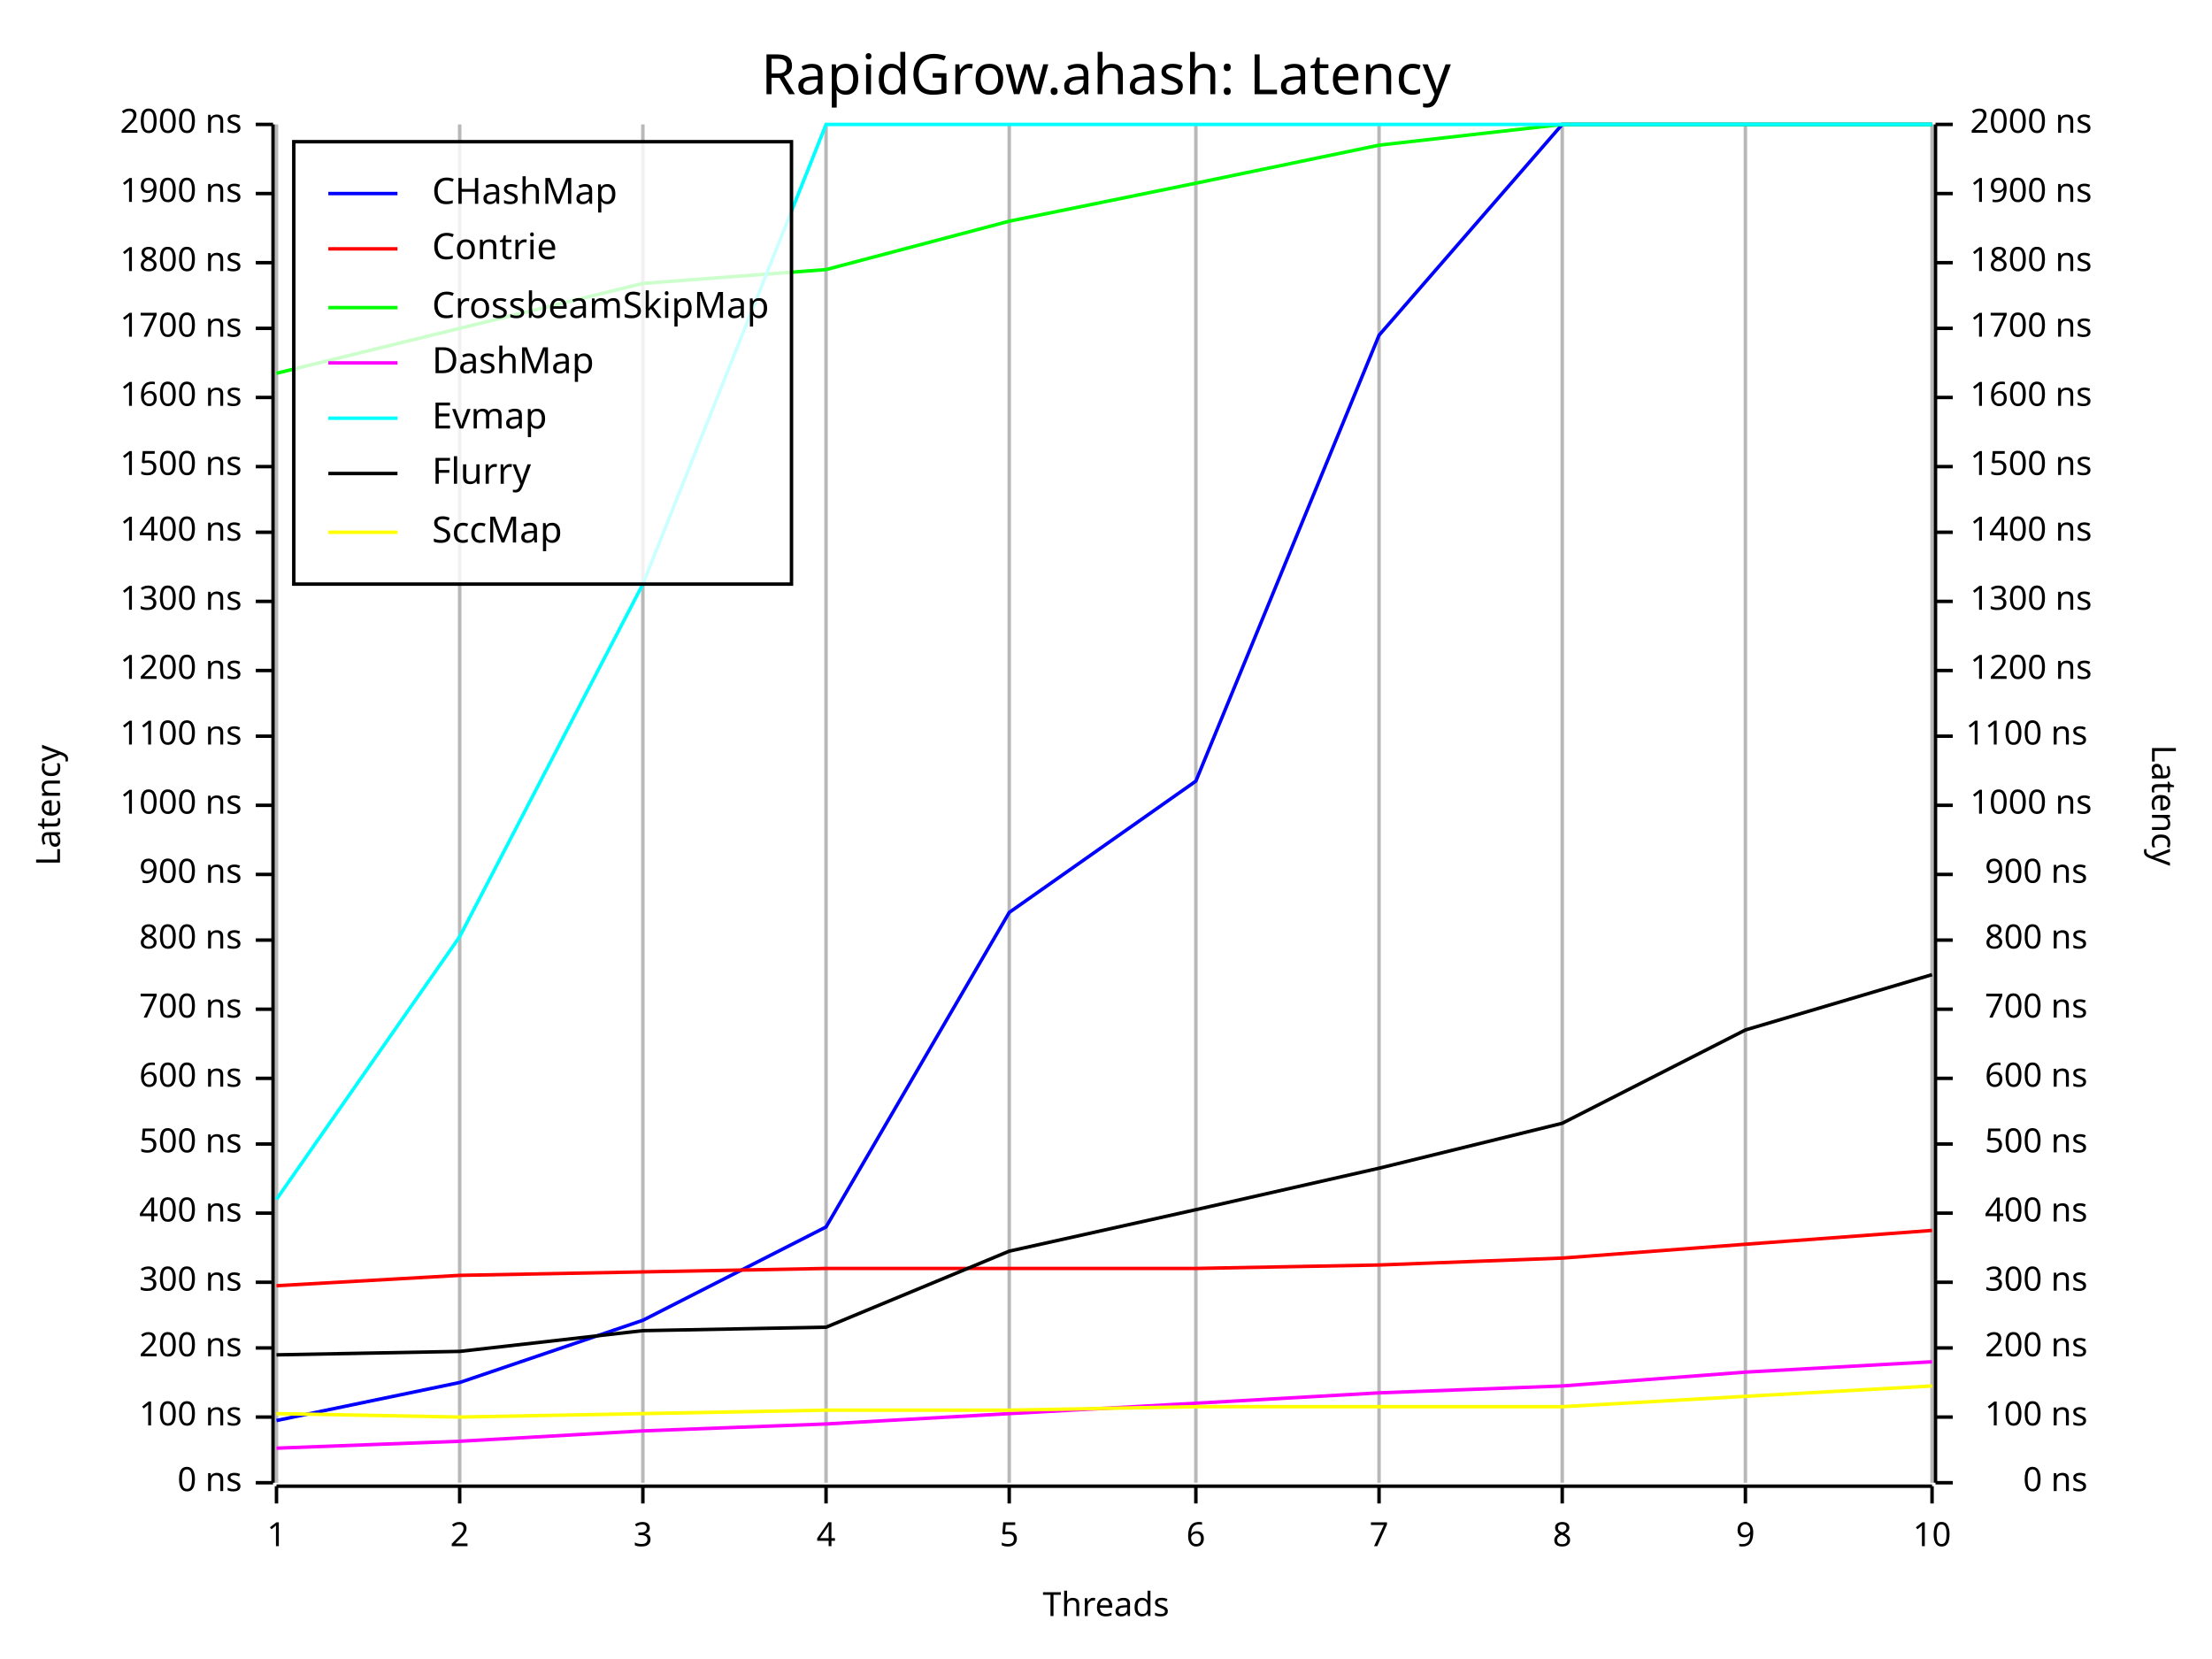
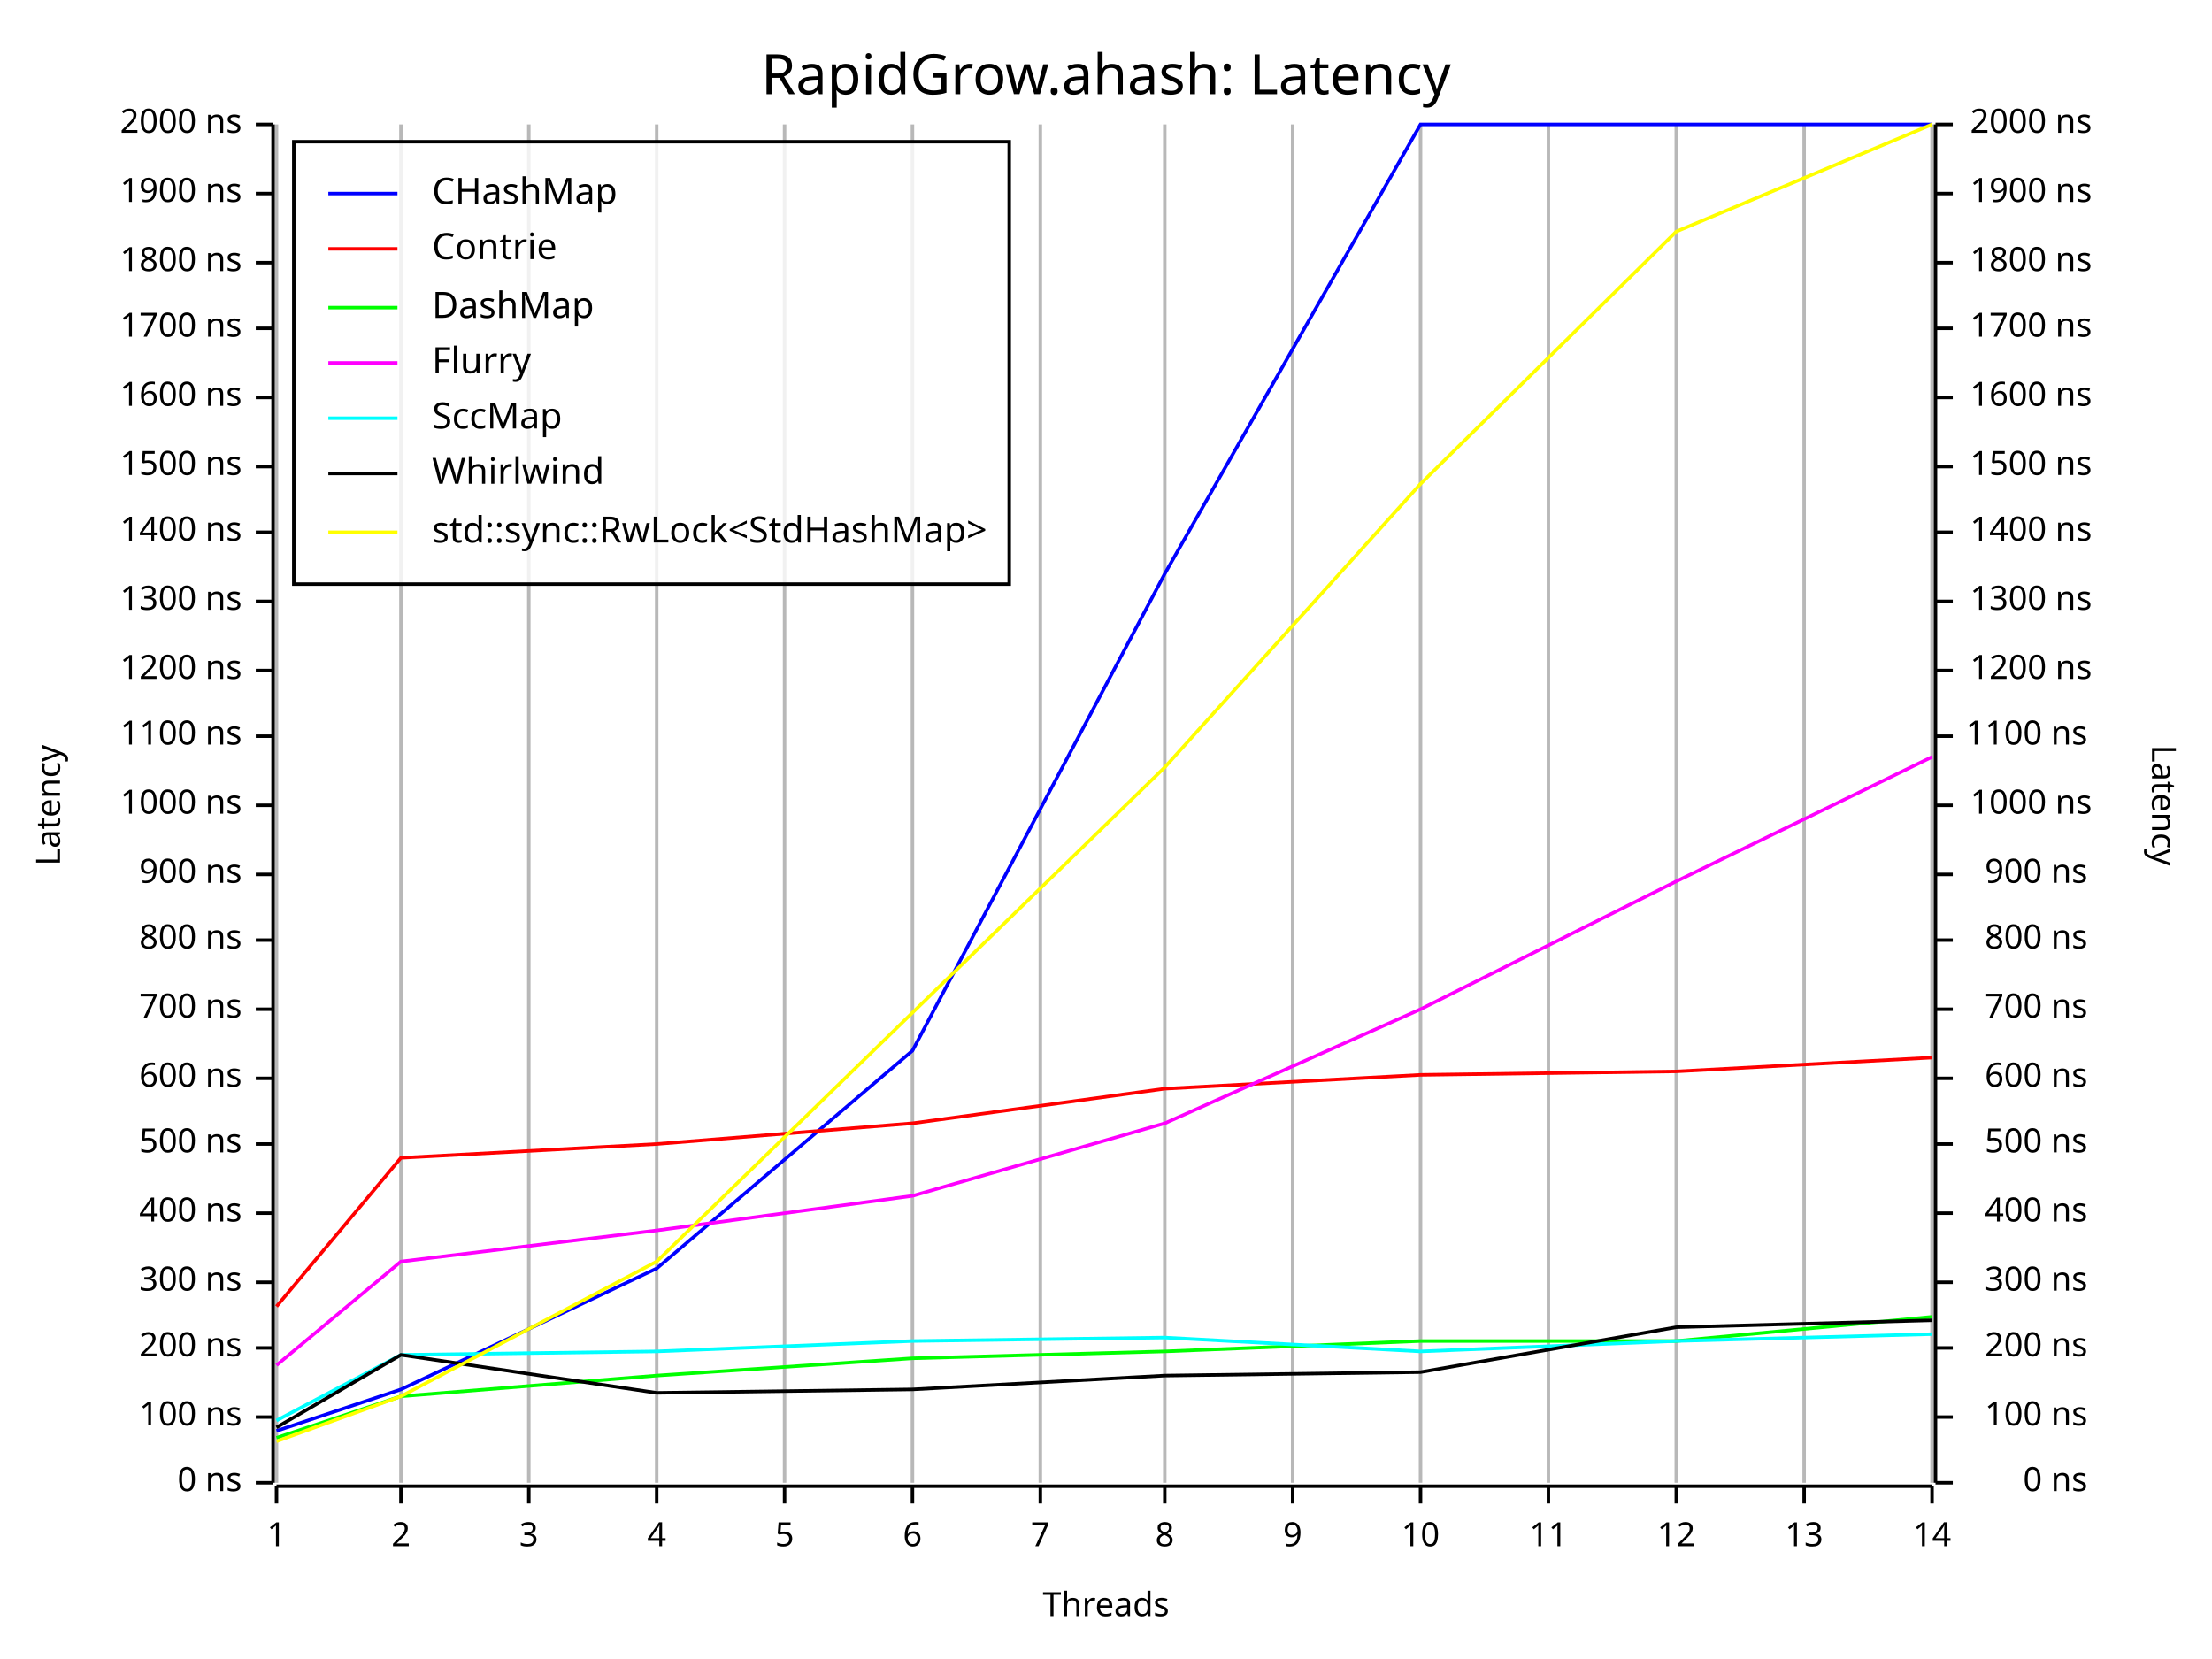
<svg xmlns="http://www.w3.org/2000/svg" width="640" height="480" viewBox="0 0 640 480">
  <rect x="0" y="0" width="640" height="480" opacity="1" fill="#FFFFFF" stroke="none" />
  <text x="320" y="15" dy="0.76em" text-anchor="middle" font-family="Fira Code" font-size="16.129" opacity="1" fill="#000000">
RapidGrow.ahash: Latency
</text>
  <line opacity="0.1" stroke="#000000" stroke-width="1" x1="80" y1="429" x2="80" y2="36" />
-   <line opacity="0.1" stroke="#000000" stroke-width="1" x1="133" y1="429" x2="133" y2="36" />
-   <line opacity="0.1" stroke="#000000" stroke-width="1" x1="186" y1="429" x2="186" y2="36" />
-   <line opacity="0.1" stroke="#000000" stroke-width="1" x1="239" y1="429" x2="239" y2="36" />
-   <line opacity="0.1" stroke="#000000" stroke-width="1" x1="292" y1="429" x2="292" y2="36" />
-   <line opacity="0.1" stroke="#000000" stroke-width="1" x1="346" y1="429" x2="346" y2="36" />
-   <line opacity="0.1" stroke="#000000" stroke-width="1" x1="399" y1="429" x2="399" y2="36" />
-   <line opacity="0.1" stroke="#000000" stroke-width="1" x1="452" y1="429" x2="452" y2="36" />
-   <line opacity="0.1" stroke="#000000" stroke-width="1" x1="505" y1="429" x2="505" y2="36" />
+   <line opacity="0.1" stroke="#000000" stroke-width="1" x1="116" y1="429" x2="116" y2="36" />
+   <line opacity="0.1" stroke="#000000" stroke-width="1" x1="153" y1="429" x2="153" y2="36" />
+   <line opacity="0.1" stroke="#000000" stroke-width="1" x1="190" y1="429" x2="190" y2="36" />
+   <line opacity="0.1" stroke="#000000" stroke-width="1" x1="227" y1="429" x2="227" y2="36" />
+   <line opacity="0.1" stroke="#000000" stroke-width="1" x1="264" y1="429" x2="264" y2="36" />
+   <line opacity="0.1" stroke="#000000" stroke-width="1" x1="301" y1="429" x2="301" y2="36" />
+   <line opacity="0.1" stroke="#000000" stroke-width="1" x1="337" y1="429" x2="337" y2="36" />
+   <line opacity="0.1" stroke="#000000" stroke-width="1" x1="374" y1="429" x2="374" y2="36" />
+   <line opacity="0.1" stroke="#000000" stroke-width="1" x1="411" y1="429" x2="411" y2="36" />
+   <line opacity="0.1" stroke="#000000" stroke-width="1" x1="448" y1="429" x2="448" y2="36" />
+   <line opacity="0.1" stroke="#000000" stroke-width="1" x1="485" y1="429" x2="485" y2="36" />
+   <line opacity="0.1" stroke="#000000" stroke-width="1" x1="522" y1="429" x2="522" y2="36" />
  <line opacity="0.1" stroke="#000000" stroke-width="1" x1="559" y1="429" x2="559" y2="36" />
  <text x="10" y="233" dy="0.76em" text-anchor="middle" font-family="sans-serif" font-size="9.677" opacity="1" fill="#000000" transform="rotate(270, 10, 233)">
Latency
</text>
  <text x="320" y="470" dy="-0.5ex" text-anchor="middle" font-family="sans-serif" font-size="9.677" opacity="1" fill="#000000">
Threads
</text>
  <text x="630" y="233" dy="0.76em" text-anchor="middle" font-family="sans-serif" font-size="9.677" opacity="1" fill="#000000" transform="rotate(90, 630, 233)">
Latency
</text>
  <line opacity="0.2" stroke="#000000" stroke-width="1" x1="80" y1="429" x2="80" y2="36" />
-   <line opacity="0.2" stroke="#000000" stroke-width="1" x1="133" y1="429" x2="133" y2="36" />
-   <line opacity="0.2" stroke="#000000" stroke-width="1" x1="186" y1="429" x2="186" y2="36" />
-   <line opacity="0.2" stroke="#000000" stroke-width="1" x1="239" y1="429" x2="239" y2="36" />
-   <line opacity="0.2" stroke="#000000" stroke-width="1" x1="292" y1="429" x2="292" y2="36" />
-   <line opacity="0.2" stroke="#000000" stroke-width="1" x1="346" y1="429" x2="346" y2="36" />
-   <line opacity="0.2" stroke="#000000" stroke-width="1" x1="399" y1="429" x2="399" y2="36" />
-   <line opacity="0.2" stroke="#000000" stroke-width="1" x1="452" y1="429" x2="452" y2="36" />
-   <line opacity="0.2" stroke="#000000" stroke-width="1" x1="505" y1="429" x2="505" y2="36" />
+   <line opacity="0.2" stroke="#000000" stroke-width="1" x1="116" y1="429" x2="116" y2="36" />
+   <line opacity="0.2" stroke="#000000" stroke-width="1" x1="153" y1="429" x2="153" y2="36" />
+   <line opacity="0.2" stroke="#000000" stroke-width="1" x1="190" y1="429" x2="190" y2="36" />
+   <line opacity="0.2" stroke="#000000" stroke-width="1" x1="227" y1="429" x2="227" y2="36" />
+   <line opacity="0.2" stroke="#000000" stroke-width="1" x1="264" y1="429" x2="264" y2="36" />
+   <line opacity="0.2" stroke="#000000" stroke-width="1" x1="301" y1="429" x2="301" y2="36" />
+   <line opacity="0.2" stroke="#000000" stroke-width="1" x1="337" y1="429" x2="337" y2="36" />
+   <line opacity="0.2" stroke="#000000" stroke-width="1" x1="374" y1="429" x2="374" y2="36" />
+   <line opacity="0.2" stroke="#000000" stroke-width="1" x1="411" y1="429" x2="411" y2="36" />
+   <line opacity="0.2" stroke="#000000" stroke-width="1" x1="448" y1="429" x2="448" y2="36" />
+   <line opacity="0.2" stroke="#000000" stroke-width="1" x1="485" y1="429" x2="485" y2="36" />
+   <line opacity="0.2" stroke="#000000" stroke-width="1" x1="522" y1="429" x2="522" y2="36" />
  <line opacity="0.2" stroke="#000000" stroke-width="1" x1="559" y1="429" x2="559" y2="36" />
  <polyline fill="none" opacity="1" stroke="#000000" stroke-width="1" points="79,36 79,429 " />
  <text x="70" y="429" dy="0.5ex" text-anchor="end" font-family="sans-serif" font-size="9.677" opacity="1" fill="#000000">
0 ns
</text>
  <polyline fill="none" opacity="1" stroke="#000000" stroke-width="1" points="74,429 79,429 " />
  <text x="70" y="410" dy="0.5ex" text-anchor="end" font-family="sans-serif" font-size="9.677" opacity="1" fill="#000000">
100 ns
</text>
  <polyline fill="none" opacity="1" stroke="#000000" stroke-width="1" points="74,410 79,410 " />
  <text x="70" y="390" dy="0.5ex" text-anchor="end" font-family="sans-serif" font-size="9.677" opacity="1" fill="#000000">
200 ns
</text>
  <polyline fill="none" opacity="1" stroke="#000000" stroke-width="1" points="74,390 79,390 " />
  <text x="70" y="371" dy="0.5ex" text-anchor="end" font-family="sans-serif" font-size="9.677" opacity="1" fill="#000000">
300 ns
</text>
  <polyline fill="none" opacity="1" stroke="#000000" stroke-width="1" points="74,371 79,371 " />
  <text x="70" y="351" dy="0.5ex" text-anchor="end" font-family="sans-serif" font-size="9.677" opacity="1" fill="#000000">
400 ns
</text>
  <polyline fill="none" opacity="1" stroke="#000000" stroke-width="1" points="74,351 79,351 " />
  <text x="70" y="331" dy="0.5ex" text-anchor="end" font-family="sans-serif" font-size="9.677" opacity="1" fill="#000000">
500 ns
</text>
  <polyline fill="none" opacity="1" stroke="#000000" stroke-width="1" points="74,331 79,331 " />
  <text x="70" y="312" dy="0.5ex" text-anchor="end" font-family="sans-serif" font-size="9.677" opacity="1" fill="#000000">
600 ns
</text>
  <polyline fill="none" opacity="1" stroke="#000000" stroke-width="1" points="74,312 79,312 " />
  <text x="70" y="292" dy="0.5ex" text-anchor="end" font-family="sans-serif" font-size="9.677" opacity="1" fill="#000000">
700 ns
</text>
  <polyline fill="none" opacity="1" stroke="#000000" stroke-width="1" points="74,292 79,292 " />
  <text x="70" y="272" dy="0.5ex" text-anchor="end" font-family="sans-serif" font-size="9.677" opacity="1" fill="#000000">
800 ns
</text>
  <polyline fill="none" opacity="1" stroke="#000000" stroke-width="1" points="74,272 79,272 " />
  <text x="70" y="253" dy="0.5ex" text-anchor="end" font-family="sans-serif" font-size="9.677" opacity="1" fill="#000000">
900 ns
</text>
  <polyline fill="none" opacity="1" stroke="#000000" stroke-width="1" points="74,253 79,253 " />
  <text x="70" y="233" dy="0.5ex" text-anchor="end" font-family="sans-serif" font-size="9.677" opacity="1" fill="#000000">
1000 ns
</text>
  <polyline fill="none" opacity="1" stroke="#000000" stroke-width="1" points="74,233 79,233 " />
  <text x="70" y="213" dy="0.5ex" text-anchor="end" font-family="sans-serif" font-size="9.677" opacity="1" fill="#000000">
1100 ns
</text>
  <polyline fill="none" opacity="1" stroke="#000000" stroke-width="1" points="74,213 79,213 " />
  <text x="70" y="194" dy="0.5ex" text-anchor="end" font-family="sans-serif" font-size="9.677" opacity="1" fill="#000000">
1200 ns
</text>
  <polyline fill="none" opacity="1" stroke="#000000" stroke-width="1" points="74,194 79,194 " />
  <text x="70" y="174" dy="0.5ex" text-anchor="end" font-family="sans-serif" font-size="9.677" opacity="1" fill="#000000">
1300 ns
</text>
  <polyline fill="none" opacity="1" stroke="#000000" stroke-width="1" points="74,174 79,174 " />
  <text x="70" y="154" dy="0.5ex" text-anchor="end" font-family="sans-serif" font-size="9.677" opacity="1" fill="#000000">
1400 ns
</text>
  <polyline fill="none" opacity="1" stroke="#000000" stroke-width="1" points="74,154 79,154 " />
  <text x="70" y="135" dy="0.5ex" text-anchor="end" font-family="sans-serif" font-size="9.677" opacity="1" fill="#000000">
1500 ns
</text>
  <polyline fill="none" opacity="1" stroke="#000000" stroke-width="1" points="74,135 79,135 " />
  <text x="70" y="115" dy="0.5ex" text-anchor="end" font-family="sans-serif" font-size="9.677" opacity="1" fill="#000000">
1600 ns
</text>
  <polyline fill="none" opacity="1" stroke="#000000" stroke-width="1" points="74,115 79,115 " />
  <text x="70" y="95" dy="0.5ex" text-anchor="end" font-family="sans-serif" font-size="9.677" opacity="1" fill="#000000">
1700 ns
</text>
  <polyline fill="none" opacity="1" stroke="#000000" stroke-width="1" points="74,95 79,95 " />
  <text x="70" y="76" dy="0.5ex" text-anchor="end" font-family="sans-serif" font-size="9.677" opacity="1" fill="#000000">
1800 ns
</text>
  <polyline fill="none" opacity="1" stroke="#000000" stroke-width="1" points="74,76 79,76 " />
  <text x="70" y="56" dy="0.5ex" text-anchor="end" font-family="sans-serif" font-size="9.677" opacity="1" fill="#000000">
1900 ns
</text>
  <polyline fill="none" opacity="1" stroke="#000000" stroke-width="1" points="74,56 79,56 " />
  <text x="70" y="36" dy="0.5ex" text-anchor="end" font-family="sans-serif" font-size="9.677" opacity="1" fill="#000000">
2000 ns
</text>
  <polyline fill="none" opacity="1" stroke="#000000" stroke-width="1" points="74,36 79,36 " />
  <polyline fill="none" opacity="1" stroke="#000000" stroke-width="1" points="80,430 559,430 " />
  <text x="80" y="440" dy="0.76em" text-anchor="middle" font-family="sans-serif" font-size="9.677" opacity="1" fill="#000000">
1
</text>
  <polyline fill="none" opacity="1" stroke="#000000" stroke-width="1" points="80,430 80,435 " />
-   <text x="133" y="440" dy="0.76em" text-anchor="middle" font-family="sans-serif" font-size="9.677" opacity="1" fill="#000000">
+   <text x="116" y="440" dy="0.76em" text-anchor="middle" font-family="sans-serif" font-size="9.677" opacity="1" fill="#000000">
2
</text>
-   <polyline fill="none" opacity="1" stroke="#000000" stroke-width="1" points="133,430 133,435 " />
-   <text x="186" y="440" dy="0.76em" text-anchor="middle" font-family="sans-serif" font-size="9.677" opacity="1" fill="#000000">
+   <polyline fill="none" opacity="1" stroke="#000000" stroke-width="1" points="116,430 116,435 " />
+   <text x="153" y="440" dy="0.76em" text-anchor="middle" font-family="sans-serif" font-size="9.677" opacity="1" fill="#000000">
3
</text>
-   <polyline fill="none" opacity="1" stroke="#000000" stroke-width="1" points="186,430 186,435 " />
-   <text x="239" y="440" dy="0.76em" text-anchor="middle" font-family="sans-serif" font-size="9.677" opacity="1" fill="#000000">
+   <polyline fill="none" opacity="1" stroke="#000000" stroke-width="1" points="153,430 153,435 " />
+   <text x="190" y="440" dy="0.76em" text-anchor="middle" font-family="sans-serif" font-size="9.677" opacity="1" fill="#000000">
4
</text>
-   <polyline fill="none" opacity="1" stroke="#000000" stroke-width="1" points="239,430 239,435 " />
-   <text x="292" y="440" dy="0.76em" text-anchor="middle" font-family="sans-serif" font-size="9.677" opacity="1" fill="#000000">
+   <polyline fill="none" opacity="1" stroke="#000000" stroke-width="1" points="190,430 190,435 " />
+   <text x="227" y="440" dy="0.76em" text-anchor="middle" font-family="sans-serif" font-size="9.677" opacity="1" fill="#000000">
5
</text>
-   <polyline fill="none" opacity="1" stroke="#000000" stroke-width="1" points="292,430 292,435 " />
-   <text x="346" y="440" dy="0.76em" text-anchor="middle" font-family="sans-serif" font-size="9.677" opacity="1" fill="#000000">
+   <polyline fill="none" opacity="1" stroke="#000000" stroke-width="1" points="227,430 227,435 " />
+   <text x="264" y="440" dy="0.76em" text-anchor="middle" font-family="sans-serif" font-size="9.677" opacity="1" fill="#000000">
6
</text>
-   <polyline fill="none" opacity="1" stroke="#000000" stroke-width="1" points="346,430 346,435 " />
-   <text x="399" y="440" dy="0.76em" text-anchor="middle" font-family="sans-serif" font-size="9.677" opacity="1" fill="#000000">
+   <polyline fill="none" opacity="1" stroke="#000000" stroke-width="1" points="264,430 264,435 " />
+   <text x="301" y="440" dy="0.76em" text-anchor="middle" font-family="sans-serif" font-size="9.677" opacity="1" fill="#000000">
7
</text>
-   <polyline fill="none" opacity="1" stroke="#000000" stroke-width="1" points="399,430 399,435 " />
-   <text x="452" y="440" dy="0.76em" text-anchor="middle" font-family="sans-serif" font-size="9.677" opacity="1" fill="#000000">
+   <polyline fill="none" opacity="1" stroke="#000000" stroke-width="1" points="301,430 301,435 " />
+   <text x="337" y="440" dy="0.76em" text-anchor="middle" font-family="sans-serif" font-size="9.677" opacity="1" fill="#000000">
8
</text>
-   <polyline fill="none" opacity="1" stroke="#000000" stroke-width="1" points="452,430 452,435 " />
-   <text x="505" y="440" dy="0.76em" text-anchor="middle" font-family="sans-serif" font-size="9.677" opacity="1" fill="#000000">
+   <polyline fill="none" opacity="1" stroke="#000000" stroke-width="1" points="337,430 337,435 " />
+   <text x="374" y="440" dy="0.76em" text-anchor="middle" font-family="sans-serif" font-size="9.677" opacity="1" fill="#000000">
9
</text>
-   <polyline fill="none" opacity="1" stroke="#000000" stroke-width="1" points="505,430 505,435 " />
+   <polyline fill="none" opacity="1" stroke="#000000" stroke-width="1" points="374,430 374,435 " />
+   <text x="411" y="440" dy="0.76em" text-anchor="middle" font-family="sans-serif" font-size="9.677" opacity="1" fill="#000000">
+ 10
+ </text>
+   <polyline fill="none" opacity="1" stroke="#000000" stroke-width="1" points="411,430 411,435 " />
+   <text x="448" y="440" dy="0.76em" text-anchor="middle" font-family="sans-serif" font-size="9.677" opacity="1" fill="#000000">
+ 11
+ </text>
+   <polyline fill="none" opacity="1" stroke="#000000" stroke-width="1" points="448,430 448,435 " />
+   <text x="485" y="440" dy="0.76em" text-anchor="middle" font-family="sans-serif" font-size="9.677" opacity="1" fill="#000000">
+ 12
+ </text>
+   <polyline fill="none" opacity="1" stroke="#000000" stroke-width="1" points="485,430 485,435 " />
+   <text x="522" y="440" dy="0.76em" text-anchor="middle" font-family="sans-serif" font-size="9.677" opacity="1" fill="#000000">
+ 13
+ </text>
+   <polyline fill="none" opacity="1" stroke="#000000" stroke-width="1" points="522,430 522,435 " />
  <text x="559" y="440" dy="0.76em" text-anchor="middle" font-family="sans-serif" font-size="9.677" opacity="1" fill="#000000">
- 10
+ 14
</text>
  <polyline fill="none" opacity="1" stroke="#000000" stroke-width="1" points="559,430 559,435 " />
  <polyline fill="none" opacity="1" stroke="#000000" stroke-width="1" points="560,36 560,429 " />
  <text x="604" y="429" dy="0.5ex" text-anchor="end" font-family="sans-serif" font-size="9.677" opacity="1" fill="#000000">
0 ns
</text>
  <polyline fill="none" opacity="1" stroke="#000000" stroke-width="1" points="560,429 565,429 " />
  <text x="604" y="410" dy="0.5ex" text-anchor="end" font-family="sans-serif" font-size="9.677" opacity="1" fill="#000000">
100 ns
</text>
  <polyline fill="none" opacity="1" stroke="#000000" stroke-width="1" points="560,410 565,410 " />
  <text x="604" y="390" dy="0.5ex" text-anchor="end" font-family="sans-serif" font-size="9.677" opacity="1" fill="#000000">
200 ns
</text>
  <polyline fill="none" opacity="1" stroke="#000000" stroke-width="1" points="560,390 565,390 " />
  <text x="604" y="371" dy="0.5ex" text-anchor="end" font-family="sans-serif" font-size="9.677" opacity="1" fill="#000000">
300 ns
</text>
  <polyline fill="none" opacity="1" stroke="#000000" stroke-width="1" points="560,371 565,371 " />
  <text x="604" y="351" dy="0.5ex" text-anchor="end" font-family="sans-serif" font-size="9.677" opacity="1" fill="#000000">
400 ns
</text>
  <polyline fill="none" opacity="1" stroke="#000000" stroke-width="1" points="560,351 565,351 " />
  <text x="604" y="331" dy="0.5ex" text-anchor="end" font-family="sans-serif" font-size="9.677" opacity="1" fill="#000000">
500 ns
</text>
  <polyline fill="none" opacity="1" stroke="#000000" stroke-width="1" points="560,331 565,331 " />
  <text x="604" y="312" dy="0.5ex" text-anchor="end" font-family="sans-serif" font-size="9.677" opacity="1" fill="#000000">
600 ns
</text>
  <polyline fill="none" opacity="1" stroke="#000000" stroke-width="1" points="560,312 565,312 " />
  <text x="604" y="292" dy="0.5ex" text-anchor="end" font-family="sans-serif" font-size="9.677" opacity="1" fill="#000000">
700 ns
</text>
  <polyline fill="none" opacity="1" stroke="#000000" stroke-width="1" points="560,292 565,292 " />
  <text x="604" y="272" dy="0.5ex" text-anchor="end" font-family="sans-serif" font-size="9.677" opacity="1" fill="#000000">
800 ns
</text>
  <polyline fill="none" opacity="1" stroke="#000000" stroke-width="1" points="560,272 565,272 " />
  <text x="604" y="253" dy="0.5ex" text-anchor="end" font-family="sans-serif" font-size="9.677" opacity="1" fill="#000000">
900 ns
</text>
  <polyline fill="none" opacity="1" stroke="#000000" stroke-width="1" points="560,253 565,253 " />
  <text x="570" y="233" dy="0.5ex" text-anchor="start" font-family="sans-serif" font-size="9.677" opacity="1" fill="#000000">
1000 ns
</text>
  <polyline fill="none" opacity="1" stroke="#000000" stroke-width="1" points="560,233 565,233 " />
  <text x="604" y="213" dy="0.5ex" text-anchor="end" font-family="sans-serif" font-size="9.677" opacity="1" fill="#000000">
1100 ns
</text>
  <polyline fill="none" opacity="1" stroke="#000000" stroke-width="1" points="560,213 565,213 " />
  <text x="570" y="194" dy="0.5ex" text-anchor="start" font-family="sans-serif" font-size="9.677" opacity="1" fill="#000000">
1200 ns
</text>
  <polyline fill="none" opacity="1" stroke="#000000" stroke-width="1" points="560,194 565,194 " />
  <text x="570" y="174" dy="0.5ex" text-anchor="start" font-family="sans-serif" font-size="9.677" opacity="1" fill="#000000">
1300 ns
</text>
  <polyline fill="none" opacity="1" stroke="#000000" stroke-width="1" points="560,174 565,174 " />
  <text x="570" y="154" dy="0.5ex" text-anchor="start" font-family="sans-serif" font-size="9.677" opacity="1" fill="#000000">
1400 ns
</text>
  <polyline fill="none" opacity="1" stroke="#000000" stroke-width="1" points="560,154 565,154 " />
  <text x="570" y="135" dy="0.5ex" text-anchor="start" font-family="sans-serif" font-size="9.677" opacity="1" fill="#000000">
1500 ns
</text>
  <polyline fill="none" opacity="1" stroke="#000000" stroke-width="1" points="560,135 565,135 " />
  <text x="570" y="115" dy="0.5ex" text-anchor="start" font-family="sans-serif" font-size="9.677" opacity="1" fill="#000000">
1600 ns
</text>
  <polyline fill="none" opacity="1" stroke="#000000" stroke-width="1" points="560,115 565,115 " />
  <text x="570" y="95" dy="0.5ex" text-anchor="start" font-family="sans-serif" font-size="9.677" opacity="1" fill="#000000">
1700 ns
</text>
  <polyline fill="none" opacity="1" stroke="#000000" stroke-width="1" points="560,95 565,95 " />
  <text x="570" y="76" dy="0.5ex" text-anchor="start" font-family="sans-serif" font-size="9.677" opacity="1" fill="#000000">
1800 ns
</text>
  <polyline fill="none" opacity="1" stroke="#000000" stroke-width="1" points="560,76 565,76 " />
  <text x="570" y="56" dy="0.5ex" text-anchor="start" font-family="sans-serif" font-size="9.677" opacity="1" fill="#000000">
1900 ns
</text>
  <polyline fill="none" opacity="1" stroke="#000000" stroke-width="1" points="560,56 565,56 " />
  <text x="570" y="36" dy="0.5ex" text-anchor="start" font-family="sans-serif" font-size="9.677" opacity="1" fill="#000000">
2000 ns
</text>
  <polyline fill="none" opacity="1" stroke="#000000" stroke-width="1" points="560,36 565,36 " />
-   <polyline fill="none" opacity="1" stroke="#0000FF" stroke-width="1" points="80,411 133,400 186,382 239,355 292,264 346,226 399,97 452,36 505,36 559,36 " />
-   <polyline fill="none" opacity="1" stroke="#FF0000" stroke-width="1" points="80,372 133,369 186,368 239,367 292,367 346,367 399,366 452,364 505,360 559,356 " />
-   <polyline fill="none" opacity="1" stroke="#00FF00" stroke-width="1" points="80,108 133,95 186,82 239,78 292,64 346,53 399,42 452,36 505,36 559,36 " />
-   <polyline fill="none" opacity="1" stroke="#FF00FF" stroke-width="1" points="80,419 133,417 186,414 239,412 292,409 346,406 399,403 452,401 505,397 559,394 " />
-   <polyline fill="none" opacity="1" stroke="#00FFFF" stroke-width="1" points="80,347 133,271 186,169 239,36 292,36 346,36 399,36 452,36 505,36 559,36 " />
-   <polyline fill="none" opacity="1" stroke="#000000" stroke-width="1" points="80,392 133,391 186,385 239,384 292,362 346,350 399,338 452,325 505,298 559,282 " />
-   <polyline fill="none" opacity="1" stroke="#FFFF00" stroke-width="1" points="80,409 133,410 186,409 239,408 292,408 346,407 399,407 452,407 505,404 559,401 " />
-   <rect x="85" y="41" width="144" height="128" opacity="0.8" fill="#FFFFFF" stroke="none" />
-   <rect x="85" y="41" width="144" height="128" opacity="1" fill="none" stroke="#000000" />
+   <polyline fill="none" opacity="1" stroke="#0000FF" stroke-width="1" points="80,414 116,402 190,367 264,304 337,166 411,36 485,36 559,36 " />
+   <polyline fill="none" opacity="1" stroke="#FF0000" stroke-width="1" points="80,378 116,335 190,331 264,325 337,315 411,311 485,310 559,306 " />
+   <polyline fill="none" opacity="1" stroke="#00FF00" stroke-width="1" points="80,416 116,404 190,398 264,393 337,391 411,388 485,388 559,381 " />
+   <polyline fill="none" opacity="1" stroke="#FF00FF" stroke-width="1" points="80,395 116,365 190,356 264,346 337,325 411,292 485,255 559,219 " />
+   <polyline fill="none" opacity="1" stroke="#00FFFF" stroke-width="1" points="80,411 116,392 190,391 264,388 337,387 411,391 485,388 559,386 " />
+   <polyline fill="none" opacity="1" stroke="#000000" stroke-width="1" points="80,413 116,392 190,403 264,402 337,398 411,397 485,384 559,382 " />
+   <polyline fill="none" opacity="1" stroke="#FFFF00" stroke-width="1" points="80,417 116,404 190,365 264,293 337,222 411,140 485,67 559,36 " />
+   <rect x="85" y="41" width="207" height="128" opacity="0.8" fill="#FFFFFF" stroke="none" />
+   <rect x="85" y="41" width="207" height="128" opacity="1" fill="none" stroke="#000000" />
  <text x="125" y="51" dy="0.76em" text-anchor="start" font-family="Fira Code" font-size="10.484" opacity="1" fill="#000000">
CHashMap
</text>
  <text x="125" y="67" dy="0.76em" text-anchor="start" font-family="Fira Code" font-size="10.484" opacity="1" fill="#000000">
Contrie
</text>
  <text x="125" y="84" dy="0.76em" text-anchor="start" font-family="Fira Code" font-size="10.484" opacity="1" fill="#000000">
- CrossbeamSkipMap
+ DashMap
</text>
  <text x="125" y="100" dy="0.76em" text-anchor="start" font-family="Fira Code" font-size="10.484" opacity="1" fill="#000000">
- DashMap
+ Flurry
</text>
  <text x="125" y="116" dy="0.76em" text-anchor="start" font-family="Fira Code" font-size="10.484" opacity="1" fill="#000000">
- Evmap
+ SccMap
</text>
  <text x="125" y="132" dy="0.76em" text-anchor="start" font-family="Fira Code" font-size="10.484" opacity="1" fill="#000000">
- Flurry
+ Whirlwind
</text>
  <text x="125" y="149" dy="0.76em" text-anchor="start" font-family="Fira Code" font-size="10.484" opacity="1" fill="#000000">
- SccMap
+ std::sync::RwLock&lt;StdHashMap&gt;
</text>
  <polyline fill="none" opacity="1" stroke="#0000FF" stroke-width="1" points="95,56 115,56 " />
  <polyline fill="none" opacity="1" stroke="#FF0000" stroke-width="1" points="95,72 115,72 " />
  <polyline fill="none" opacity="1" stroke="#00FF00" stroke-width="1" points="95,89 115,89 " />
  <polyline fill="none" opacity="1" stroke="#FF00FF" stroke-width="1" points="95,105 115,105 " />
  <polyline fill="none" opacity="1" stroke="#00FFFF" stroke-width="1" points="95,121 115,121 " />
  <polyline fill="none" opacity="1" stroke="#000000" stroke-width="1" points="95,137 115,137 " />
  <polyline fill="none" opacity="1" stroke="#FFFF00" stroke-width="1" points="95,154 115,154 " />
</svg>
